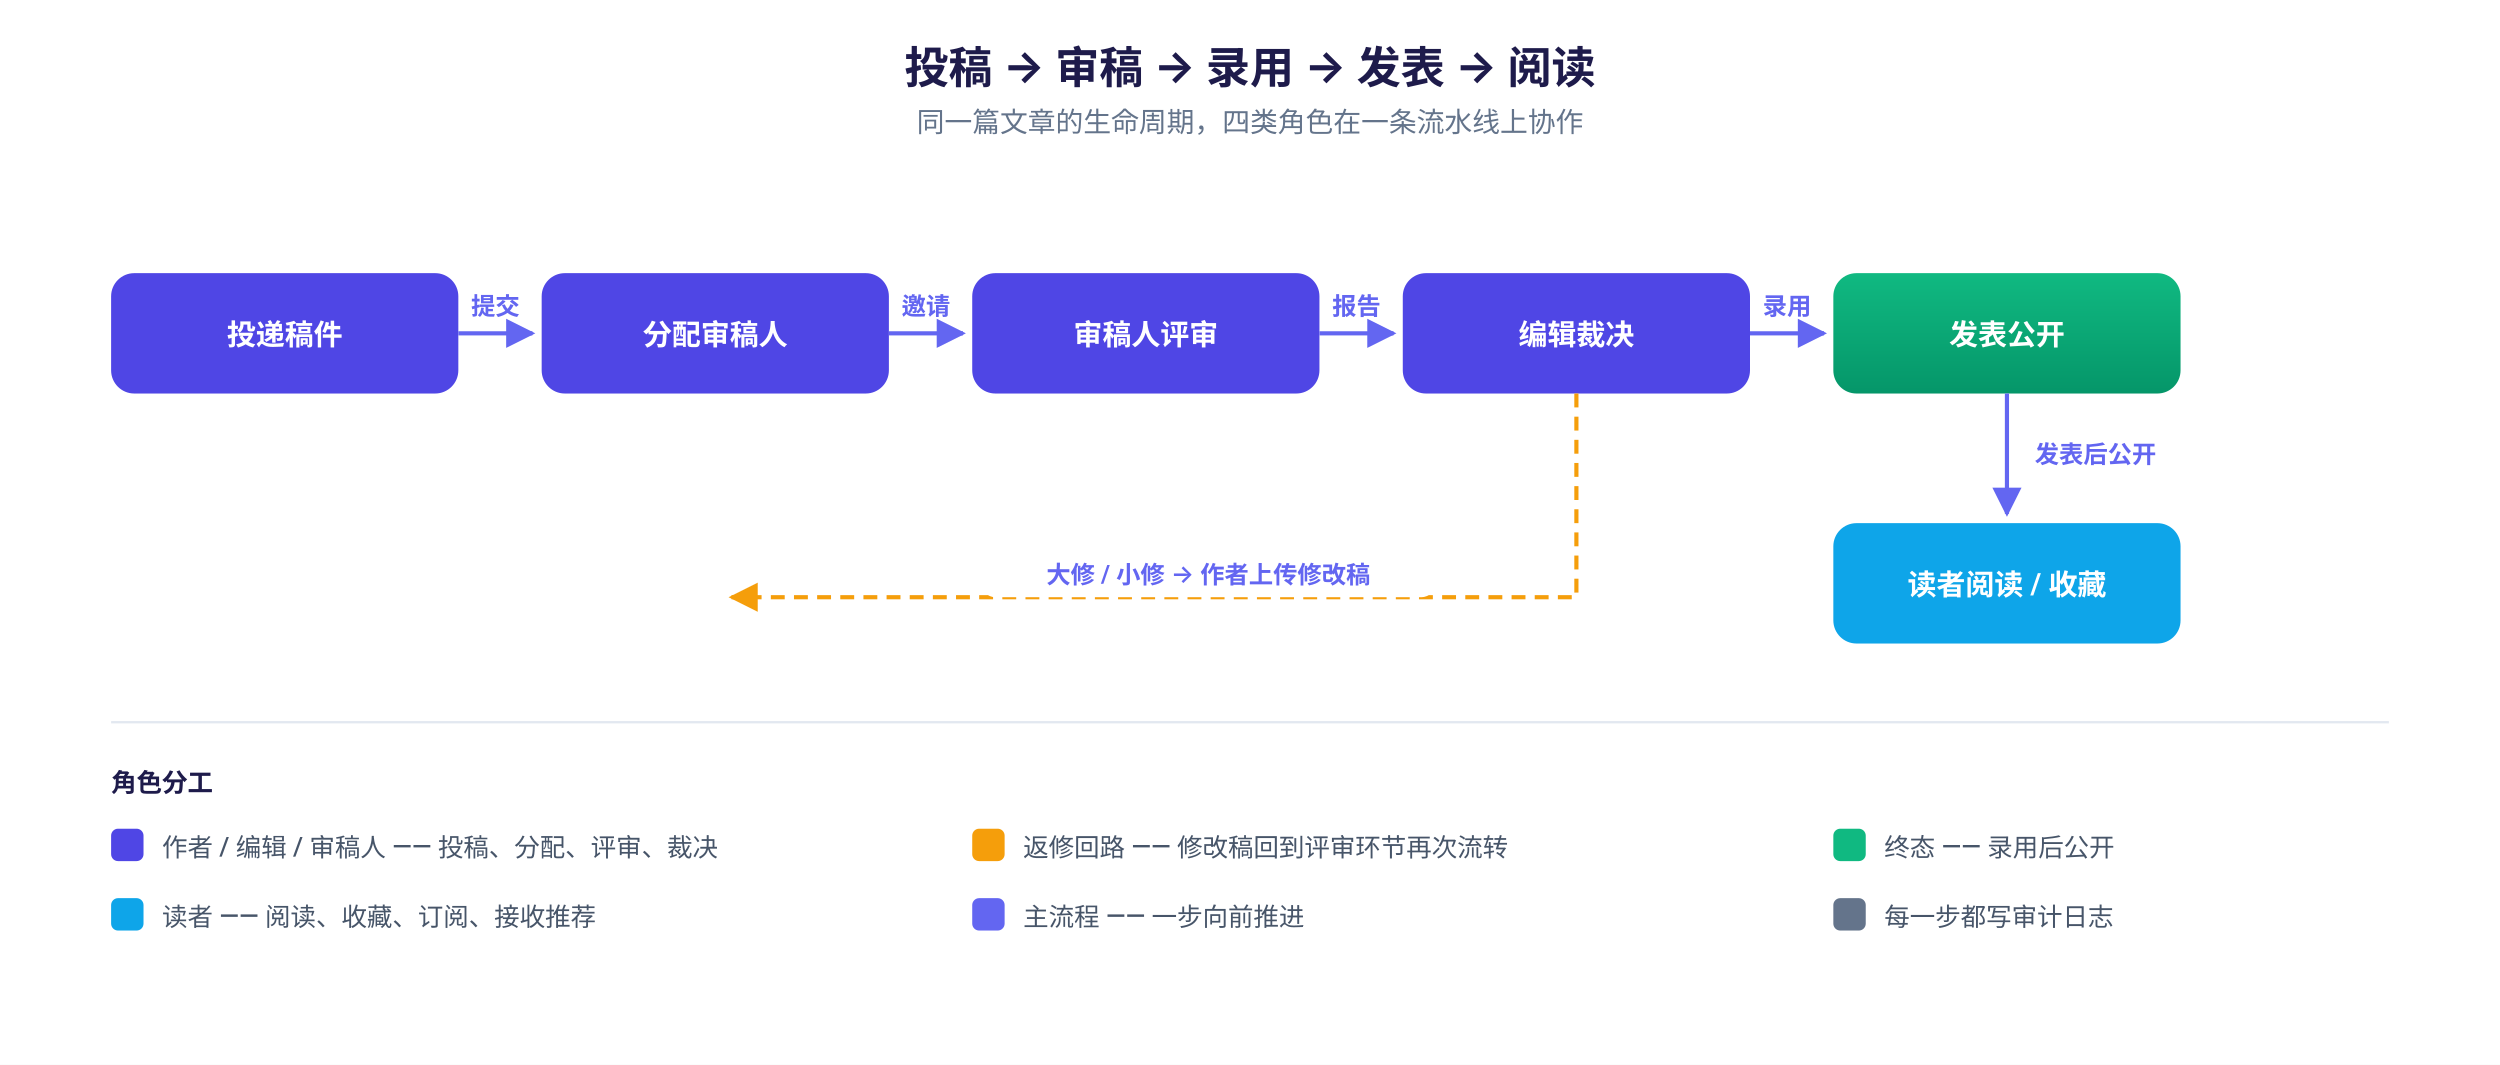
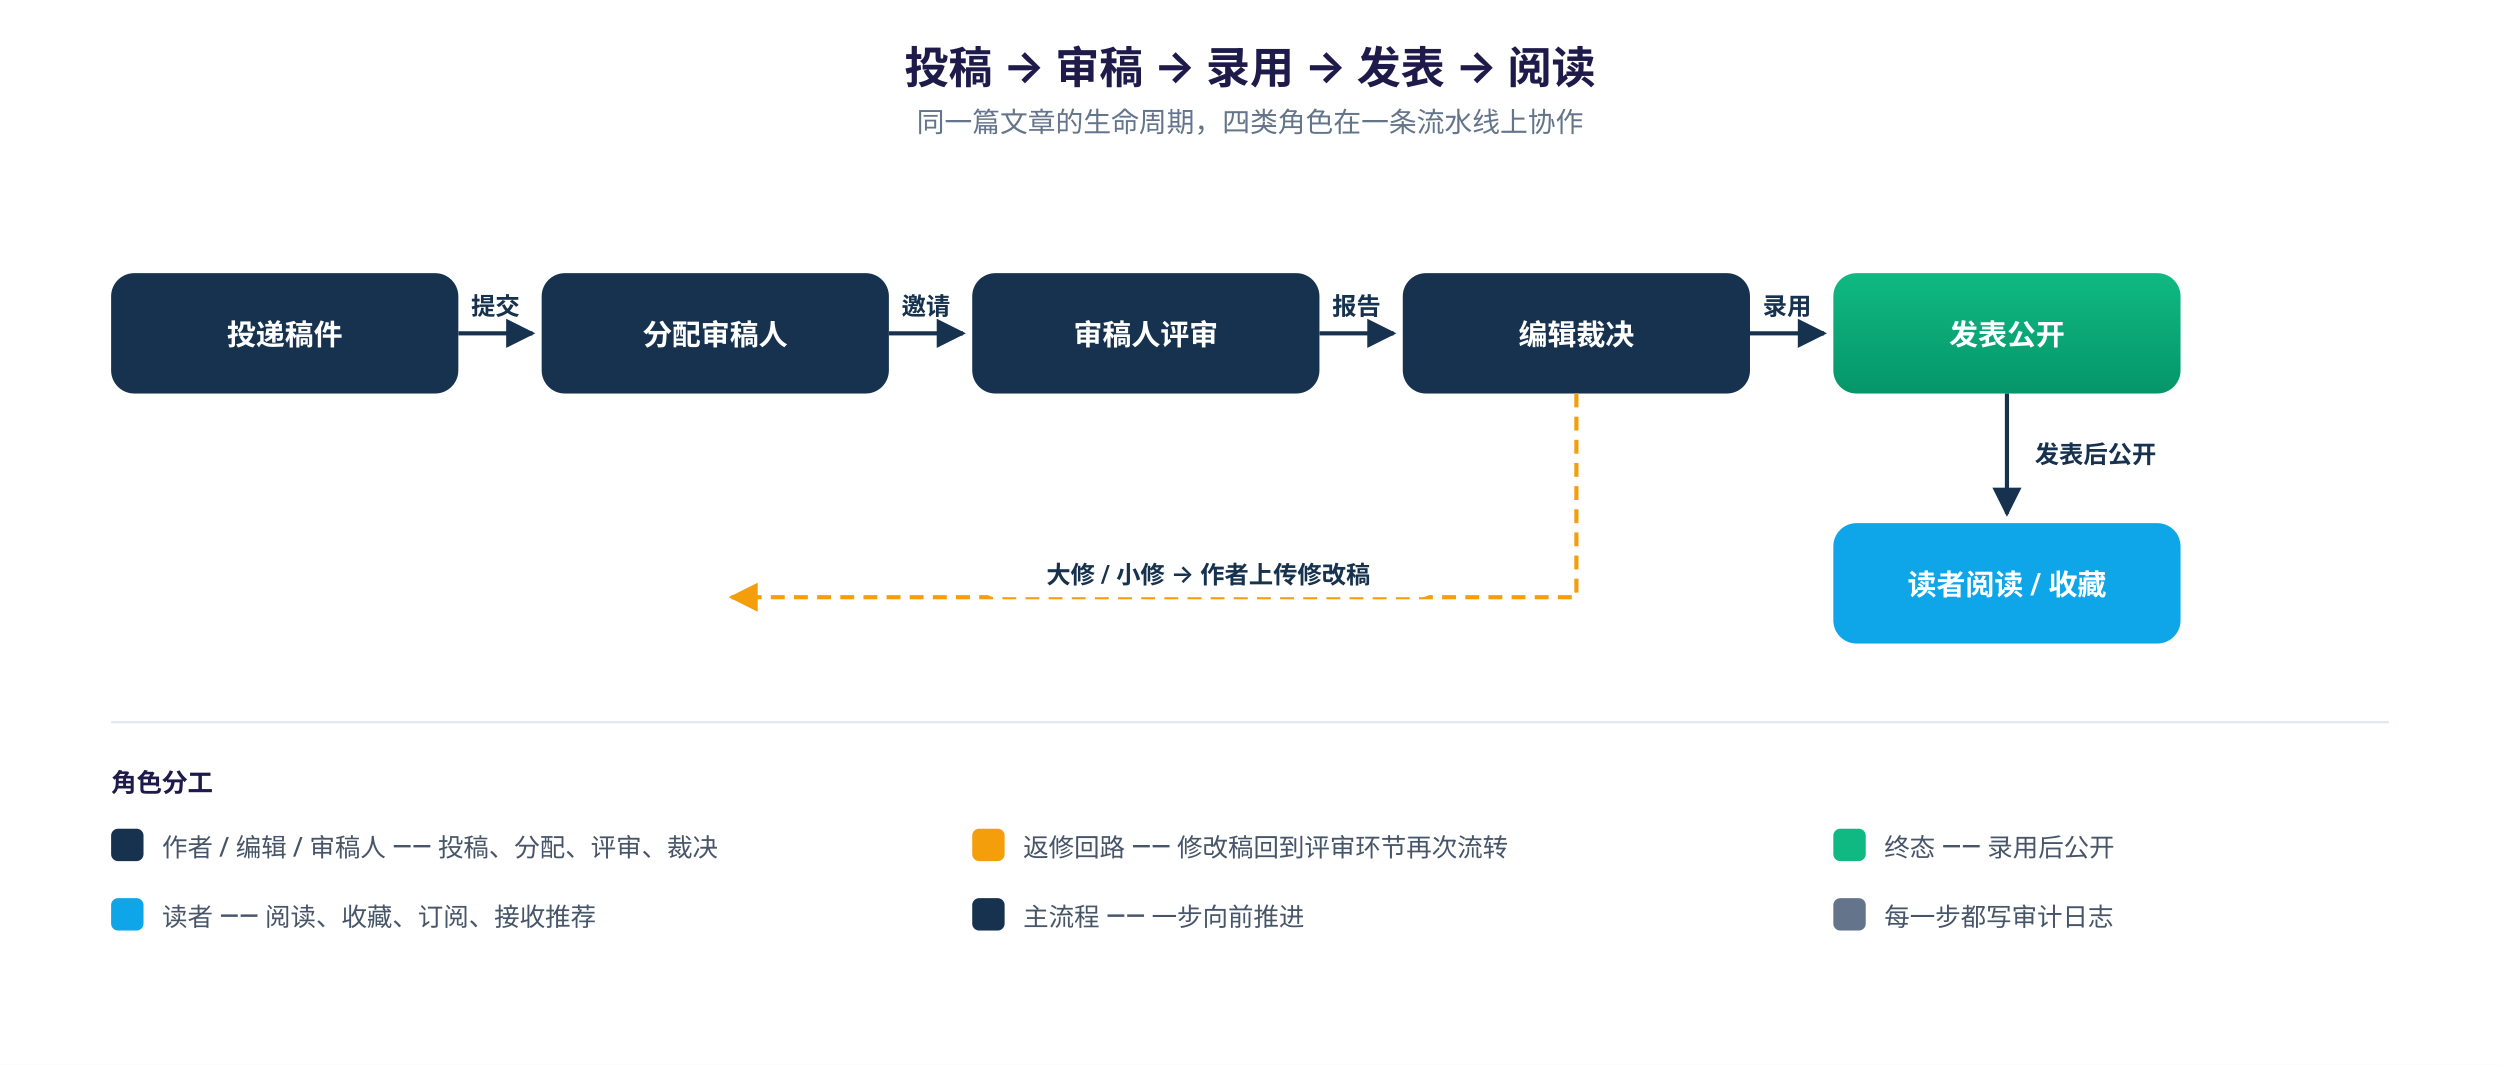
<svg xmlns="http://www.w3.org/2000/svg" viewBox="0 0 1080 460" width="1080" height="460" role="img" aria-label="投稿审稿发表主流程">
  <defs>
    <marker id="arw" viewBox="0 0 10 10" refX="9" refY="5" markerWidth="7" markerHeight="7" orient="auto-start-reverse">
-       <path d="M 0 0 L 10 5 L 0 10 z" fill="#6366F1" />
+       <path d="M 0 0 L 10 5 L 0 10 z" fill="#16324F" />
    </marker>
    <marker id="arw-amber" viewBox="0 0 10 10" refX="9" refY="5" markerWidth="7" markerHeight="7" orient="auto-start-reverse">
      <path d="M 0 0 L 10 5 L 0 10 z" fill="#F59E0B" />
    </marker>
    <linearGradient id="node-live" x1="0" y1="0" x2="0" y2="1">
      <stop offset="0%" stop-color="#10B981" />
      <stop offset="100%" stop-color="#059669" />
    </linearGradient>
    <style>
      .title { font: 700 19px ui-sans-serif, system-ui, -apple-system, "Segoe UI", Roboto, sans-serif; fill: #1E1B4B; }
      .sub   { font: 400 12px ui-sans-serif, system-ui, -apple-system, "Segoe UI", Roboto, sans-serif; fill: #64748B; }
      .node  { font: 600 12.5px ui-sans-serif, system-ui, -apple-system, "Segoe UI", Roboto, sans-serif; fill: #FFFFFF; }
-       .edge  { font: 600 10.5px ui-sans-serif, system-ui, -apple-system, "Segoe UI", Roboto, sans-serif; fill: #6366F1; }
+       .edge  { font: 600 10.5px ui-sans-serif, system-ui, -apple-system, "Segoe UI", Roboto, sans-serif; fill: #16324F; }
      .leg   { font: 500 11px ui-sans-serif, system-ui, -apple-system, "Segoe UI", Roboto, sans-serif; fill: #475569; }
      .legt  { font: 700 11px ui-sans-serif, system-ui, -apple-system, "Segoe UI", Roboto, sans-serif; fill: #1E1B4B; }
    </style>
  </defs>
  <rect width="1080" height="460" fill="#FFFFFF" />
  <text x="540" y="36" text-anchor="middle" class="title">投稿 → 审稿 → 录用 → 发表 → 阅读</text>
  <text x="540" y="57" text-anchor="middle" class="sub">同一篇文章的生命周期，四类角色在一条流水线上协作</text>
-   <rect x="48" y="118" width="150" height="52" rx="10" fill="#4F46E5" />
+   <rect x="48" y="118" width="150" height="52" rx="10" fill="#16324F" />
  <text x="123" y="149" text-anchor="middle" class="node">投递稿件</text>
-   <rect x="234" y="118" width="150" height="52" rx="10" fill="#4F46E5" />
+   <rect x="234" y="118" width="150" height="52" rx="10" fill="#16324F" />
  <text x="309" y="149" text-anchor="middle" class="node">分配审稿人</text>
-   <rect x="420" y="118" width="150" height="52" rx="10" fill="#4F46E5" />
+   <rect x="420" y="118" width="150" height="52" rx="10" fill="#16324F" />
  <text x="495" y="149" text-anchor="middle" class="node">审稿人评审</text>
-   <rect x="606" y="118" width="150" height="52" rx="10" fill="#4F46E5" />
+   <rect x="606" y="118" width="150" height="52" rx="10" fill="#16324F" />
  <text x="681" y="149" text-anchor="middle" class="node">编辑裁决</text>
  <rect x="792" y="118" width="150" height="52" rx="10" fill="url(#node-live)" />
  <text x="867" y="149" text-anchor="middle" class="node">发表公开</text>
-   <g stroke="#6366F1" stroke-width="1.8" marker-end="url(#arw)">
+   <g stroke="#16324F" stroke-width="1.8" marker-end="url(#arw)">
    <line x1="198" y1="144" x2="230" y2="144" />
    <line x1="384" y1="144" x2="416" y2="144" />
    <line x1="570" y1="144" x2="602" y2="144" />
    <line x1="756" y1="144" x2="788" y2="144" />
  </g>
  <g class="edge">
    <text x="214" y="136" text-anchor="middle">提交</text>
    <text x="400" y="136" text-anchor="middle">邀请</text>
    <text x="586" y="136" text-anchor="middle">报告</text>
    <text x="772" y="136" text-anchor="middle">录用</text>
  </g>
  <path d="M 681 170 L 681 258 L 316 258" fill="none" stroke="#F59E0B" stroke-width="1.8" stroke-dasharray="6 4" marker-end="url(#arw-amber)" />
  <rect x="424" y="238" width="196" height="20" rx="6" fill="#FFFFFF" />
  <text x="522" y="252" text-anchor="middle" class="edge" fill="#B45309">大修 / 小修 → 作者上传修改稿</text>
  <rect x="792" y="226" width="150" height="52" rx="10" fill="#0EA5E9" />
  <text x="867" y="257" text-anchor="middle" class="node">读者阅读 / 收藏</text>
-   <path d="M 867 170 L 867 222" fill="none" stroke="#6366F1" stroke-width="1.8" marker-end="url(#arw)" />
+   <path d="M 867 170 L 867 222" fill="none" stroke="#16324F" stroke-width="1.8" marker-end="url(#arw)" />
  <text x="879" y="200" class="edge">发表后公开</text>
  <line x1="48" y1="312" x2="1032" y2="312" stroke="#E2E8F0" stroke-width="1" />
  <text x="48" y="342" class="legt">角色分工</text>
  <g>
-     <rect x="48" y="358" width="14" height="14" rx="3" fill="#4F46E5" />
+     <rect x="48" y="358" width="14" height="14" rx="3" fill="#16324F" />
    <text x="70" y="370" class="leg">作者 / 编辑 / 审稿人 —— 投稿、分配、评审、裁决</text>
    <rect x="420" y="358" width="14" height="14" rx="3" fill="#F59E0B" />
    <text x="442" y="370" class="leg">返修回路 —— 修改稿回到评审环节再次流转</text>
    <rect x="792" y="358" width="14" height="14" rx="3" fill="#10B981" />
    <text x="814" y="370" class="leg">终态 —— 录用后公开</text>
  </g>
  <g>
    <rect x="48" y="388" width="14" height="14" rx="3" fill="#0EA5E9" />
    <text x="70" y="400" class="leg">读者 —— 阅读、收藏、订阅、接收推荐</text>
-     <rect x="420" y="388" width="14" height="14" rx="3" fill="#6366F1" />
+     <rect x="420" y="388" width="14" height="14" rx="3" fill="#16324F" />
    <text x="442" y="400" class="leg">主流程 —— 一步向前推进</text>
    <rect x="792" y="388" width="14" height="14" rx="3" fill="#64748B" />
    <text x="814" y="400" class="leg">每一步都写审计日志</text>
  </g>
</svg>
